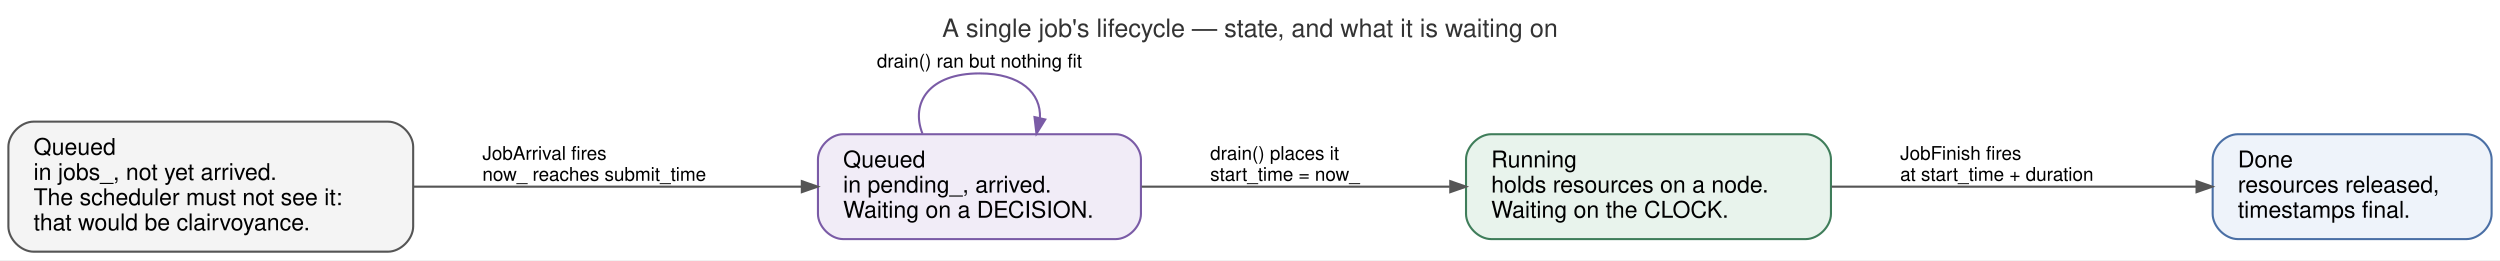
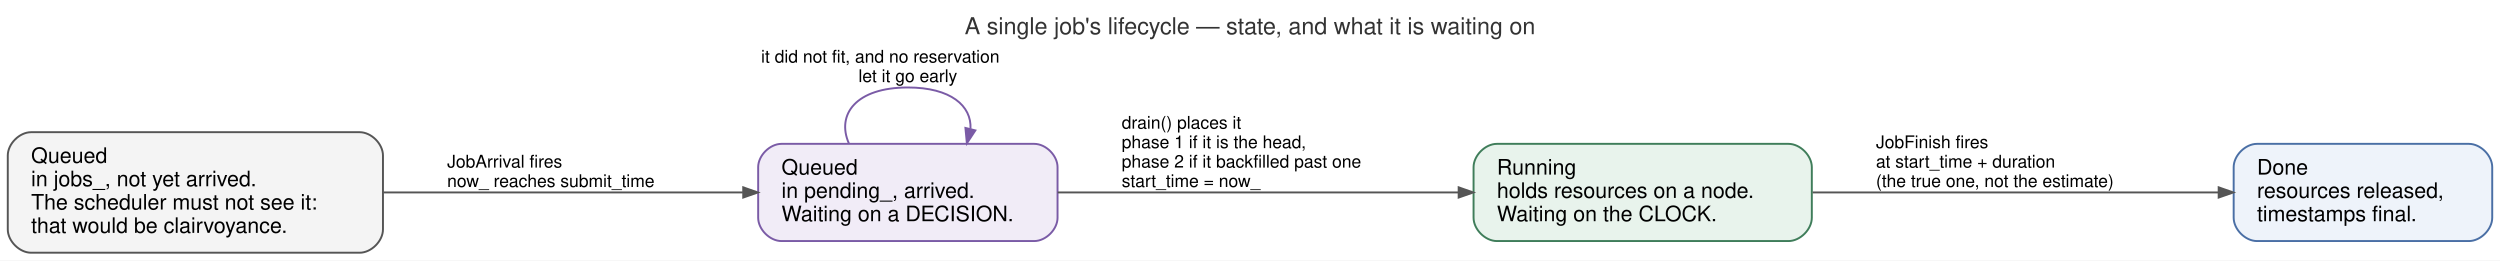
- <svg xmlns="http://www.w3.org/2000/svg" width="1192pt" height="124pt" viewBox="0.00 0.00 1192.00 124.00">
-   <g id="graph0" class="graph" transform="scale(1 1) rotate(0) translate(4 120)">
-     <polygon fill="white" stroke="transparent" points="-4,4 -4,-120 1188,-120 1188,4 -4,4" />
-     <text text-anchor="middle" x="592" y="-102.4" font-family="Helvetica,sans-Serif" font-size="12.00" fill="#333333">A single job's lifecycle — state, and what it is waiting on</text>
+ <svg xmlns="http://www.w3.org/2000/svg" width="1286pt" height="134pt" viewBox="0.00 0.00 1286.00 134.00">
+   <g id="graph0" class="graph" transform="scale(1 1) rotate(0) translate(4 130)">
+     <polygon fill="white" stroke="transparent" points="-4,4 -4,-130 1282,-130 1282,4 -4,4" />
+     <text text-anchor="middle" x="639" y="-112.4" font-family="Helvetica,sans-Serif" font-size="12.00" fill="#333333">A single job's lifecycle — state, and what it is waiting on</text>
    <g id="node1" class="node">
      <path fill="#f4f4f4" stroke="#555555" d="M181,-62C181,-62 12,-62 12,-62 6,-62 0,-56 0,-50 0,-50 0,-12 0,-12 0,-6 6,0 12,0 12,0 181,0 181,0 187,0 193,-6 193,-12 193,-12 193,-50 193,-50 193,-56 187,-62 181,-62" />
      <text text-anchor="start" x="12" y="-46.2" font-family="Helvetica,sans-Serif" font-size="11.00">Queued</text>
      <text text-anchor="start" x="12" y="-34.2" font-family="Helvetica,sans-Serif" font-size="11.00">in jobs_, not yet arrived.</text>
      <text text-anchor="start" x="12" y="-22.2" font-family="Helvetica,sans-Serif" font-size="11.00">The scheduler must not see it:</text>
      <text text-anchor="start" x="12" y="-10.2" font-family="Helvetica,sans-Serif" font-size="11.00">that would be clairvoyance.</text>
    </g>
    <g id="node2" class="node">
      <path fill="#f1ecf7" stroke="#7a5ba6" d="M528,-56C528,-56 398,-56 398,-56 392,-56 386,-50 386,-44 386,-44 386,-18 386,-18 386,-12 392,-6 398,-6 398,-6 528,-6 528,-6 534,-6 540,-12 540,-18 540,-18 540,-44 540,-44 540,-50 534,-56 528,-56" />
      <text text-anchor="start" x="398" y="-40.2" font-family="Helvetica,sans-Serif" font-size="11.00">Queued</text>
      <text text-anchor="start" x="398" y="-28.2" font-family="Helvetica,sans-Serif" font-size="11.00">in pending_, arrived.</text>
      <text text-anchor="start" x="398" y="-16.2" font-family="Helvetica,sans-Serif" font-size="11.00">Waiting on a DECISION.</text>
    </g>
    <g id="edge1" class="edge">
      <path fill="none" stroke="#555555" d="M193.27,-31C250.68,-31 323,-31 378.15,-31" />
      <polygon fill="#555555" stroke="#555555" points="378.32,-33.63 385.82,-31 378.32,-28.38 378.32,-33.63" />
      <text text-anchor="start" x="226" y="-43.8" font-family="Helvetica,sans-Serif" font-size="9.00">  JobArrival fires</text>
      <text text-anchor="start" x="226" y="-33.8" font-family="Helvetica,sans-Serif" font-size="9.00">  now_ reaches submit_time</text>
    </g>
    <g id="edge4" class="edge">
-       <path fill="none" stroke="#7a5ba6" d="M435.82,-56.28C430.03,-71.11 439.09,-85 463,-85 482.8,-85 492.42,-75.48 491.85,-63.78" />
-       <polygon fill="#7a5ba6" stroke="#7a5ba6" points="494.37,-63.03 490.18,-56.28 489.25,-64.17 494.37,-63.03" />
-       <text text-anchor="middle" x="463" y="-87.8" font-family="Helvetica,sans-Serif" font-size="9.00">  drain() ran but nothing fit  </text>
+       <path fill="none" stroke="#7a5ba6" d="M432.64,-56.28C426.17,-71.11 436.29,-85 463,-85 485.12,-85 495.86,-75.48 495.22,-63.78" />
+       <polygon fill="#7a5ba6" stroke="#7a5ba6" points="497.72,-62.92 493.36,-56.28 492.62,-64.19 497.72,-62.92" />
+       <text text-anchor="start" x="387.5" y="-97.8" font-family="Helvetica,sans-Serif" font-size="9.00">  it did not fit, and no reservation</text>
+       <text text-anchor="middle" x="463" y="-87.8" font-family="Helvetica,sans-Serif" font-size="9.00">  let it go early  </text>
    </g>
    <g id="node3" class="node">
-       <path fill="#e8f3ec" stroke="#3f7d5a" d="M857,-56C857,-56 707,-56 707,-56 701,-56 695,-50 695,-44 695,-44 695,-18 695,-18 695,-12 701,-6 707,-6 707,-6 857,-6 857,-6 863,-6 869,-12 869,-18 869,-18 869,-44 869,-44 869,-50 863,-56 857,-56" />
-       <text text-anchor="start" x="707" y="-40.2" font-family="Helvetica,sans-Serif" font-size="11.00">Running</text>
-       <text text-anchor="start" x="707" y="-28.2" font-family="Helvetica,sans-Serif" font-size="11.00">holds resources on a node.</text>
-       <text text-anchor="start" x="707" y="-16.2" font-family="Helvetica,sans-Serif" font-size="11.00">Waiting on the CLOCK.</text>
+       <path fill="#e8f3ec" stroke="#3f7d5a" d="M916,-56C916,-56 766,-56 766,-56 760,-56 754,-50 754,-44 754,-44 754,-18 754,-18 754,-12 760,-6 766,-6 766,-6 916,-6 916,-6 922,-6 928,-12 928,-18 928,-18 928,-44 928,-44 928,-50 922,-56 916,-56" />
+       <text text-anchor="start" x="766" y="-40.2" font-family="Helvetica,sans-Serif" font-size="11.00">Running</text>
+       <text text-anchor="start" x="766" y="-28.2" font-family="Helvetica,sans-Serif" font-size="11.00">holds resources on a node.</text>
+       <text text-anchor="start" x="766" y="-16.2" font-family="Helvetica,sans-Serif" font-size="11.00">Waiting on the CLOCK.</text>
    </g>
    <g id="edge2" class="edge">
-       <path fill="none" stroke="#555555" d="M540.33,-31C584.5,-31 640.43,-31 687.26,-31" />
-       <polygon fill="#555555" stroke="#555555" points="687.49,-33.63 694.99,-31 687.49,-28.38 687.49,-33.63" />
-       <text text-anchor="start" x="573" y="-43.8" font-family="Helvetica,sans-Serif" font-size="9.00">  drain() places it</text>
+       <path fill="none" stroke="#555555" d="M540.09,-31C599.58,-31 682.57,-31 746.18,-31" />
+       <polygon fill="#555555" stroke="#555555" points="746.34,-33.63 753.84,-31 746.34,-28.38 746.34,-33.63" />
+       <text text-anchor="start" x="573" y="-63.8" font-family="Helvetica,sans-Serif" font-size="9.00">  drain() places it</text>
+       <text text-anchor="start" x="573" y="-53.8" font-family="Helvetica,sans-Serif" font-size="9.00">  phase 1 if it is the head,</text>
+       <text text-anchor="start" x="573" y="-43.8" font-family="Helvetica,sans-Serif" font-size="9.00">  phase 2 if it backfilled past one</text>
      <text text-anchor="start" x="573" y="-33.8" font-family="Helvetica,sans-Serif" font-size="9.00">  start_time = now_</text>
    </g>
    <g id="node4" class="node">
-       <path fill="#eef3fa" stroke="#4a6fa5" d="M1172,-56C1172,-56 1063,-56 1063,-56 1057,-56 1051,-50 1051,-44 1051,-44 1051,-18 1051,-18 1051,-12 1057,-6 1063,-6 1063,-6 1172,-6 1172,-6 1178,-6 1184,-12 1184,-18 1184,-18 1184,-44 1184,-44 1184,-50 1178,-56 1172,-56" />
-       <text text-anchor="start" x="1063" y="-40.2" font-family="Helvetica,sans-Serif" font-size="11.00">Done</text>
-       <text text-anchor="start" x="1063" y="-28.2" font-family="Helvetica,sans-Serif" font-size="11.00">resources released,</text>
-       <text text-anchor="start" x="1063" y="-16.2" font-family="Helvetica,sans-Serif" font-size="11.00">timestamps final.</text>
+       <path fill="#eef3fa" stroke="#4a6fa5" d="M1266,-56C1266,-56 1157,-56 1157,-56 1151,-56 1145,-50 1145,-44 1145,-44 1145,-18 1145,-18 1145,-12 1151,-6 1157,-6 1157,-6 1266,-6 1266,-6 1272,-6 1278,-12 1278,-18 1278,-18 1278,-44 1278,-44 1278,-50 1272,-56 1266,-56" />
+       <text text-anchor="start" x="1157" y="-40.2" font-family="Helvetica,sans-Serif" font-size="11.00">Done</text>
+       <text text-anchor="start" x="1157" y="-28.2" font-family="Helvetica,sans-Serif" font-size="11.00">resources released,</text>
+       <text text-anchor="start" x="1157" y="-16.2" font-family="Helvetica,sans-Serif" font-size="11.00">timestamps final.</text>
    </g>
    <g id="edge3" class="edge">
-       <path fill="none" stroke="#555555" d="M869.32,-31C923.2,-31 991.81,-31 1043.07,-31" />
-       <polygon fill="#555555" stroke="#555555" points="1043.32,-33.63 1050.82,-31 1043.32,-28.38 1043.32,-33.63" />
-       <text text-anchor="start" x="902" y="-43.8" font-family="Helvetica,sans-Serif" font-size="9.00">  JobFinish fires</text>
-       <text text-anchor="start" x="902" y="-33.8" font-family="Helvetica,sans-Serif" font-size="9.00">  at start_time + duration</text>
+       <path fill="none" stroke="#555555" d="M928.4,-31C991.84,-31 1077.09,-31 1137.22,-31" />
+       <polygon fill="#555555" stroke="#555555" points="1137.29,-33.63 1144.79,-31 1137.29,-28.38 1137.29,-33.63" />
+       <text text-anchor="start" x="961" y="-53.8" font-family="Helvetica,sans-Serif" font-size="9.00">  JobFinish fires</text>
+       <text text-anchor="start" x="961" y="-43.8" font-family="Helvetica,sans-Serif" font-size="9.00">  at start_time + duration</text>
+       <text text-anchor="start" x="961" y="-33.8" font-family="Helvetica,sans-Serif" font-size="9.00">  (the true one, not the estimate)</text>
    </g>
  </g>
</svg>
